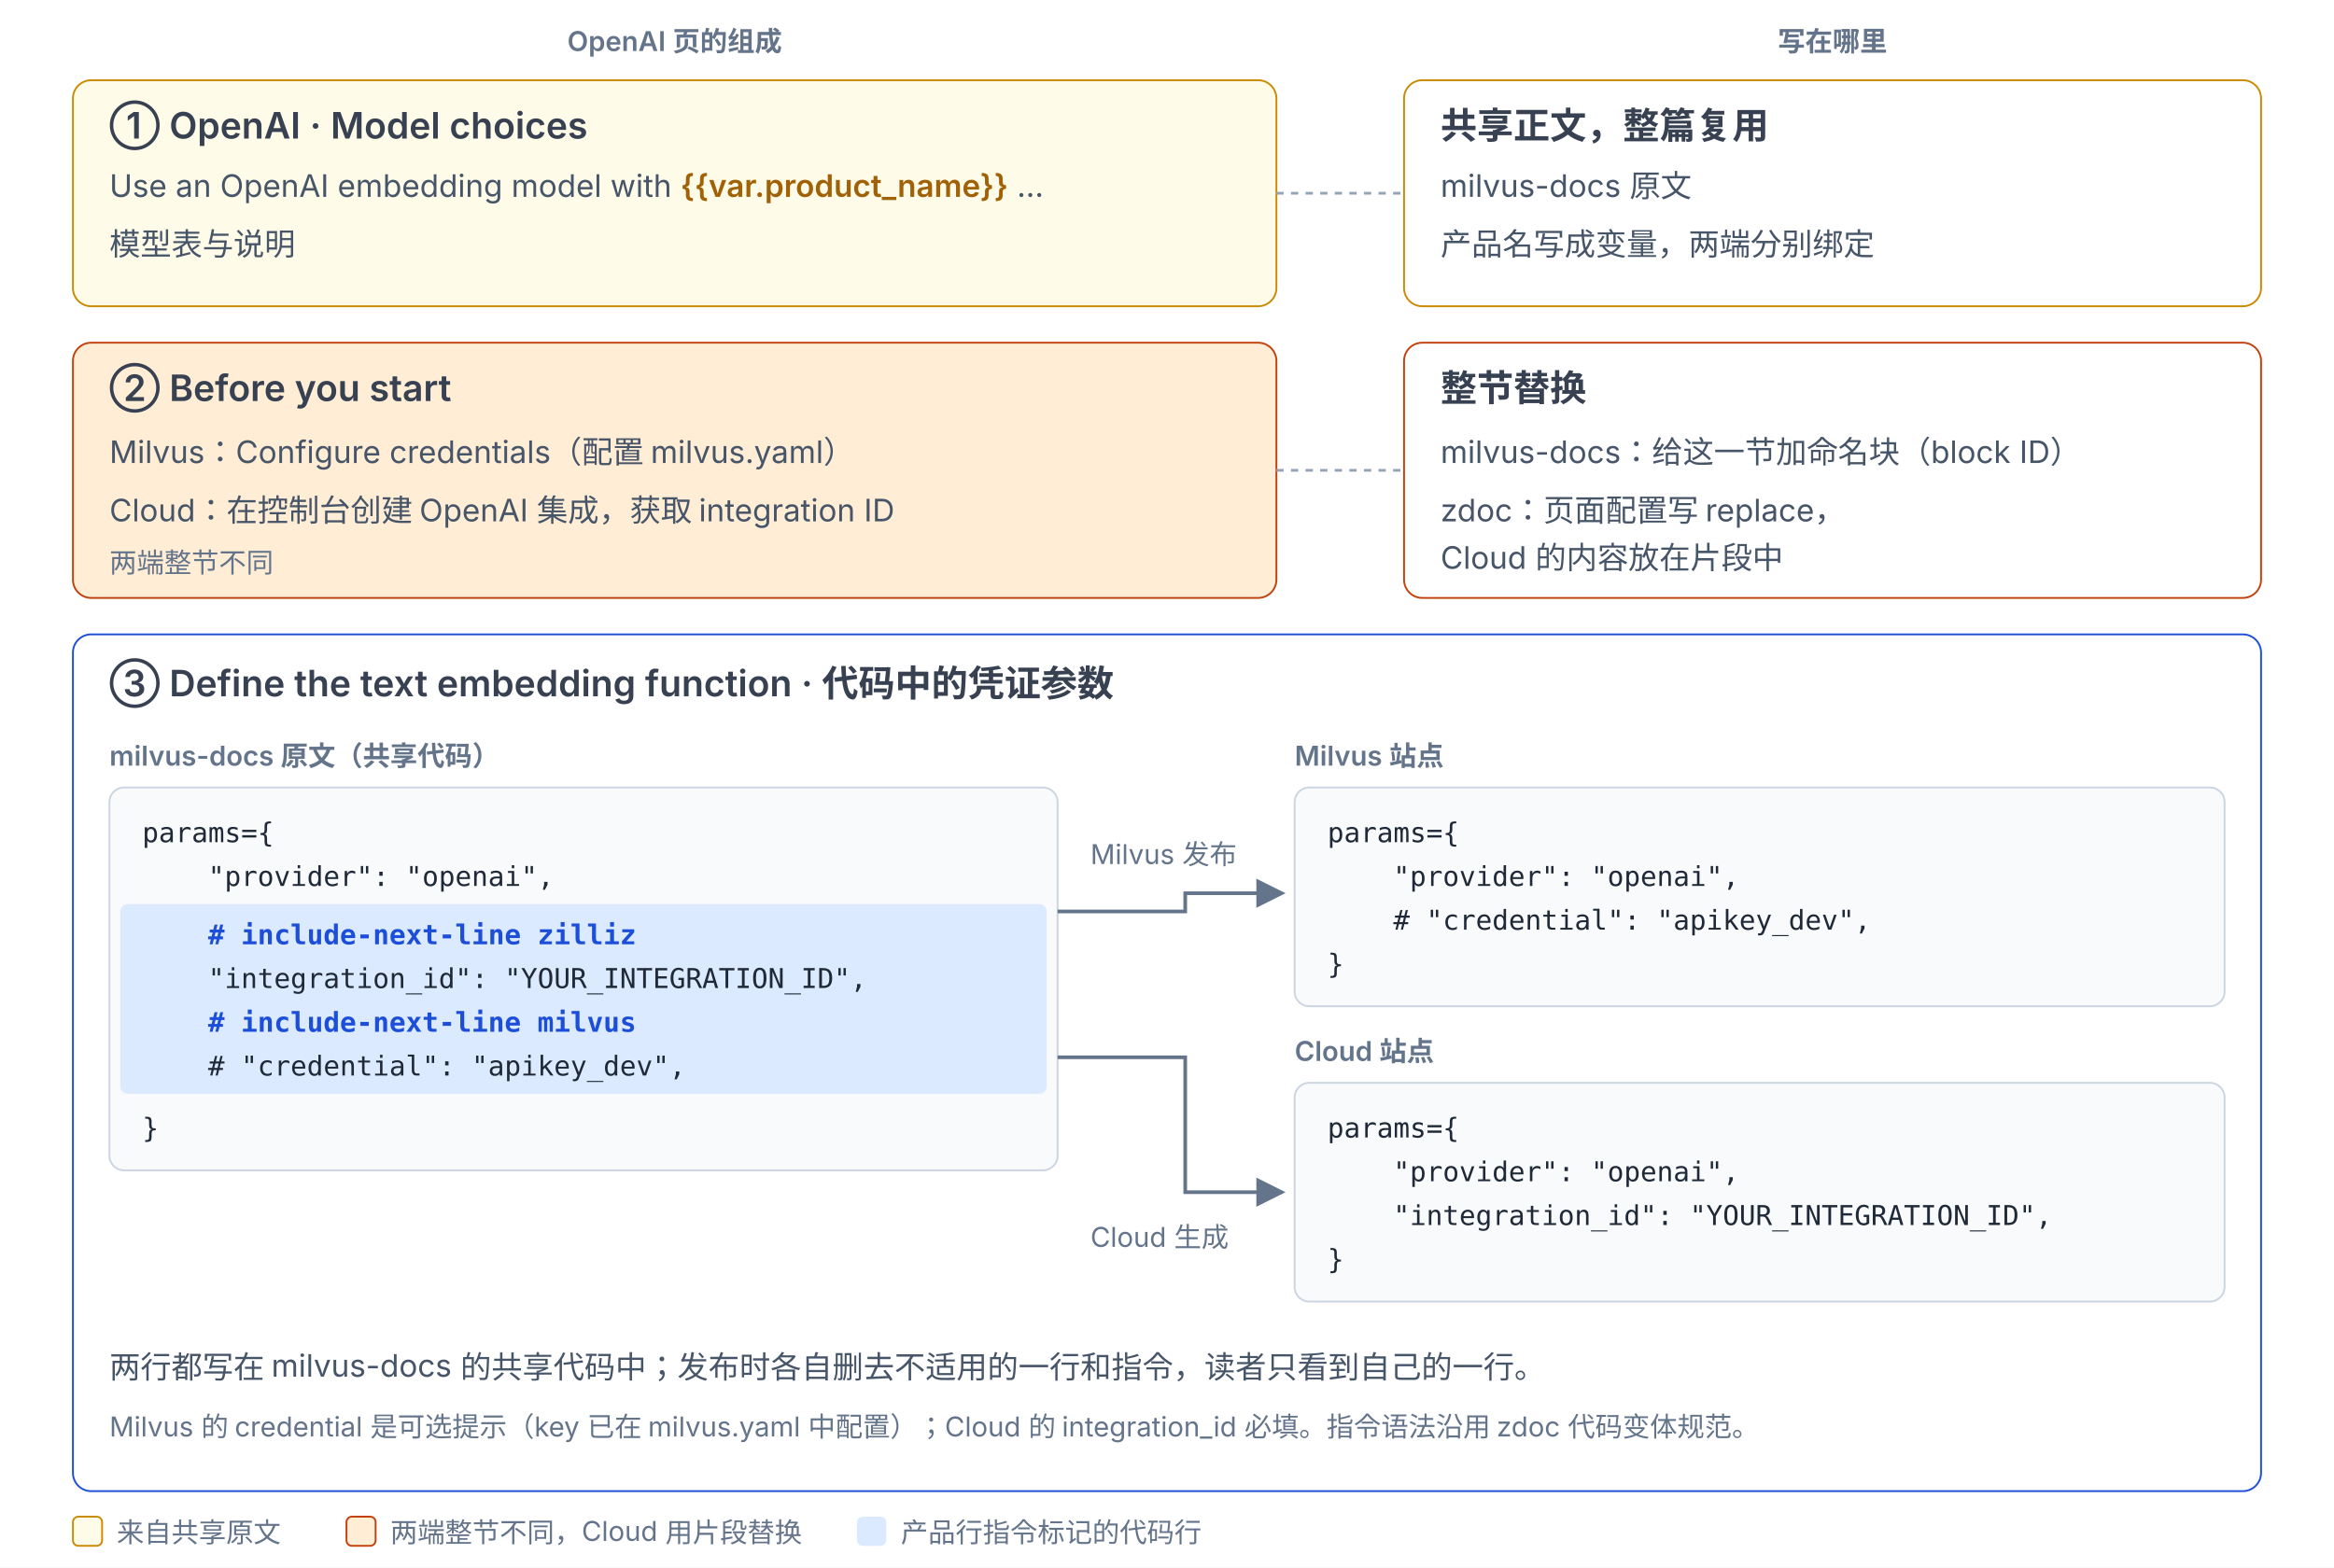
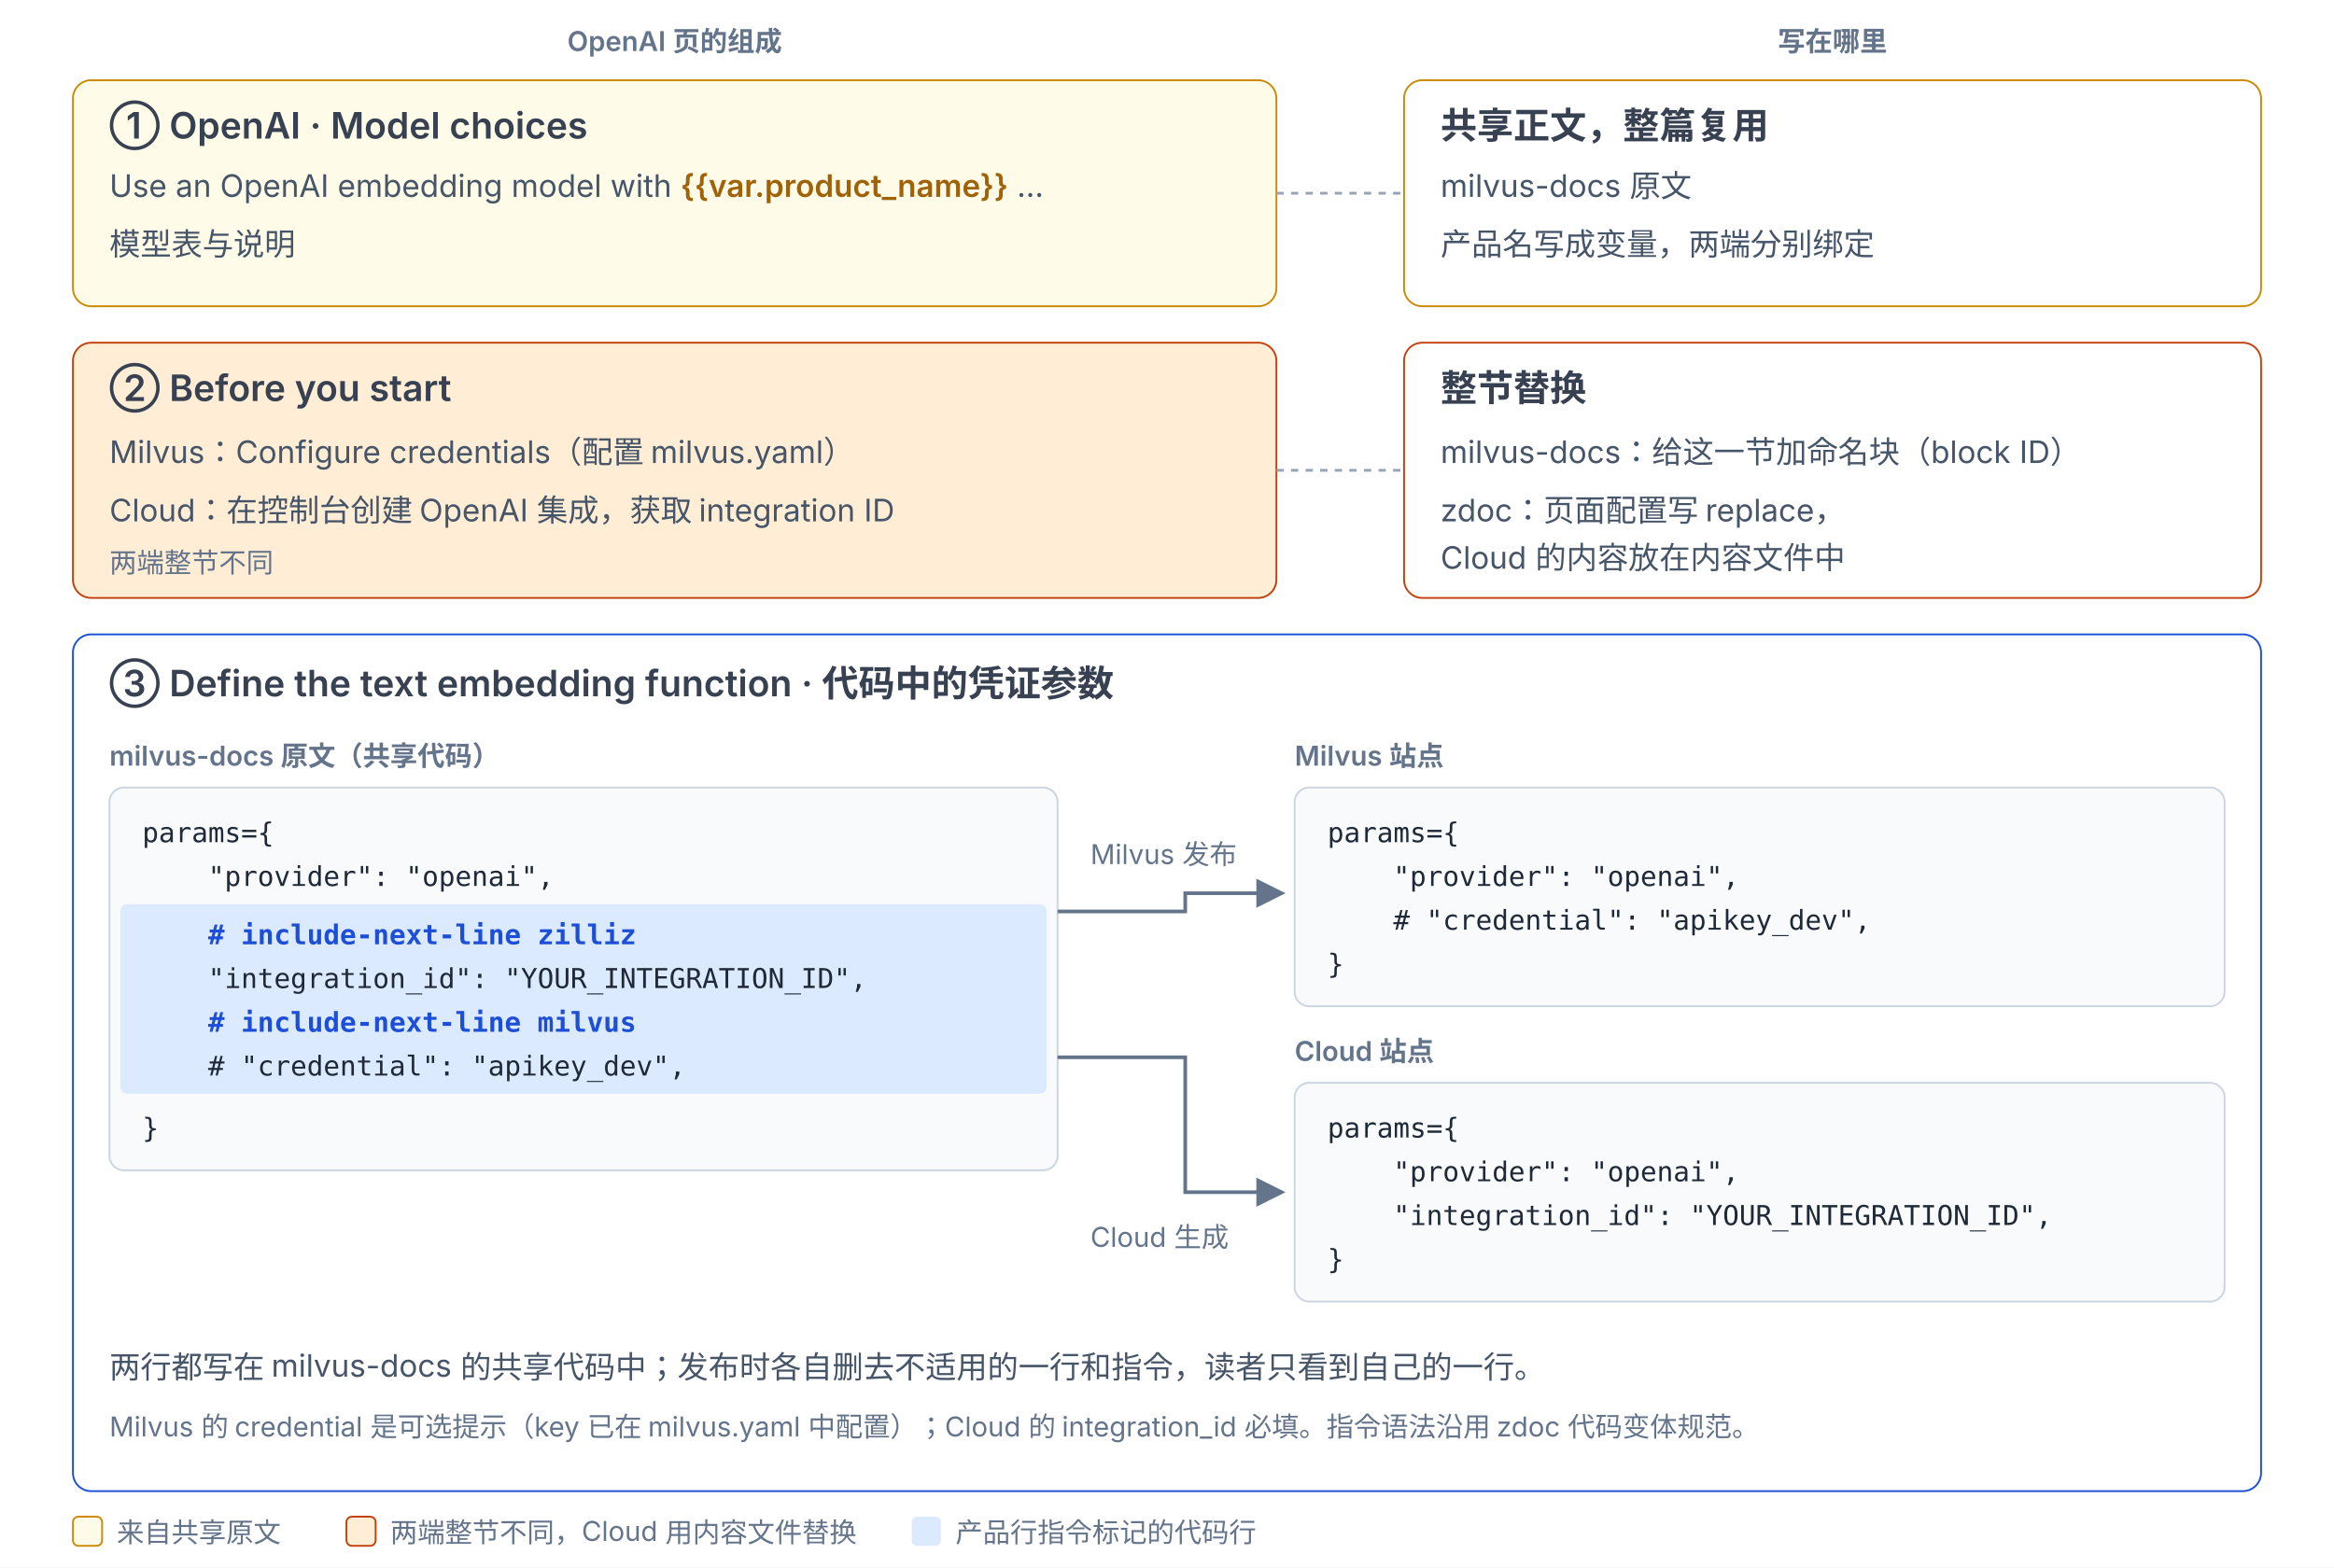
<svg xmlns="http://www.w3.org/2000/svg" xml:space="preserve" width="768" height="516" viewBox="0 0 1280 860" role="img" aria-labelledby="title desc">
  <defs>
    <marker id="arrow" markerWidth="8" markerHeight="8" refX="7" refY="4" orient="auto">
      <path d="M0 0 L8 4 L0 8 Z" fill="#64748b" />
    </marker>
    <style>text{font-family:-apple-system,BlinkMacSystemFont,'PingFang SC','Microsoft YaHei',sans-serif;fill:#374151;}.h{font-size:20px;font-weight:600;}.t{font-size:17px;fill:#475569;}.s{font-size:15px;fill:#64748b;}.code{white-space:pre;font-family:'SF Mono',Menlo,Consolas,monospace;font-size:15px;fill:#1f2937;}.cmt{white-space:pre;font-family:'SF Mono',Menlo,Consolas,monospace;font-size:15px;fill:#1d4ed8;font-weight:600;}.link{fill:none;stroke:#94a3b8;stroke-width:1.5;stroke-dasharray:4 4;}.edge{fill:none;stroke:#64748b;stroke-width:2;marker-end:url(#arrow);}</style>
  </defs>
  <rect width="1280" height="860" fill="#ffffff" />
  <text x="370" y="28" class="s" style="text-anchor:middle;font-weight:600">OpenAI 页的组成</text>
  <text x="1005" y="28" class="s" style="text-anchor:middle;font-weight:600">写在哪里</text>
  <rect x="40" y="44" width="660" height="124" rx="10" fill="#fefce8" stroke="#ca8a04" />
  <text x="60" y="76" class="h">① OpenAI · Model choices</text>
  <text x="60" y="108" class="t">Use an OpenAI embedding model with <tspan font-weight="600" fill="#a16207">{{var.product_name}}</tspan> …</text>
  <text x="60" y="140" class="t">模型表与说明</text>
  <path class="link" d="M700 106 H770" />
  <rect x="770" y="44" width="470" height="124" rx="10" fill="#ffffff" stroke="#ca8a04" />
  <text x="790" y="76" class="h">共享正文，整篇复用</text>
  <text x="790" y="108" class="t">milvus-docs 原文</text>
  <text x="790" y="140" class="t">产品名写成变量，两端分别绑定</text>
  <rect x="40" y="188" width="660" height="140" rx="10" fill="#ffedd5" stroke="#c2410c" />
  <text x="60" y="220" class="h">② Before you start</text>
  <text x="60" y="254" class="t">Milvus：Configure credentials（配置 milvus.yaml）</text>
  <text x="60" y="286" class="t">Cloud：在控制台创建 OpenAI 集成，获取 integration ID</text>
  <text x="60" y="314" class="s">两端整节不同</text>
  <path class="link" d="M700 258 H770" />
  <rect x="770" y="188" width="470" height="140" rx="10" fill="#ffffff" stroke="#c2410c" />
  <text x="790" y="220" class="h">整节替换</text>
  <text x="790" y="254" class="t">milvus-docs：给这一节加命名块（block ID）</text>
  <text x="790" y="286" class="t">zdoc：页面配置写 replace，</text>
-   <text x="790" y="312" class="t">Cloud 的内容放在片段中</text>
+   <text x="790" y="312" class="t">Cloud 的内容放在内容文件中</text>
  <rect x="40" y="348" width="1200" height="470" rx="10" fill="#ffffff" stroke="#1d4ed8" />
  <text x="60" y="382" class="h">③ Define the text embedding function · 代码中的凭证参数</text>
  <text x="60" y="420" class="s" style="font-weight:600">milvus-docs 原文（共享代码）</text>
  <rect x="60" y="432" width="520" height="210" rx="8" fill="#f8fafc" stroke="#cbd5e1" />
  <text x="78" y="462" class="code">params={</text>
  <text x="78" y="486" class="code">    "provider": "openai",</text>
  <rect x="66" y="496" width="508" height="104" rx="4" fill="#dbeafe" />
  <text x="78" y="518" class="cmt">    # include-next-line zilliz</text>
  <text x="78" y="542" class="code">    "integration_id": "YOUR_INTEGRATION_ID",</text>
  <text x="78" y="566" class="cmt">    # include-next-line milvus</text>
  <text x="78" y="590" class="code">    # "credential": "apikey_dev",</text>
  <text x="78" y="624" class="code">}</text>
  <path class="edge" d="M580 500 H650 V490 H703" />
  <text x="598" y="474" class="s">Milvus 发布</text>
  <path class="edge" d="M580 580 H650 V654 H703" />
  <text x="598" y="684" class="s">Cloud 生成</text>
  <text x="710" y="420" class="s" style="font-weight:600">Milvus 站点</text>
  <rect x="710" y="432" width="510" height="120" rx="8" fill="#f8fafc" stroke="#cbd5e1" />
  <text x="728" y="462" class="code">params={</text>
  <text x="728" y="486" class="code">    "provider": "openai",</text>
  <text x="728" y="510" class="code">    # "credential": "apikey_dev",</text>
  <text x="728" y="534" class="code">}</text>
  <text x="710" y="582" class="s" style="font-weight:600">Cloud 站点</text>
  <rect x="710" y="594" width="510" height="120" rx="8" fill="#f8fafc" stroke="#cbd5e1" />
  <text x="728" y="624" class="code">params={</text>
  <text x="728" y="648" class="code">    "provider": "openai",</text>
  <text x="728" y="672" class="code">    "integration_id": "YOUR_INTEGRATION_ID",</text>
  <text x="728" y="696" class="code">}</text>
  <text x="60" y="756" class="t">两行都写在 milvus-docs 的共享代码中；发布时各自删去不适用的一行和指令，读者只看到自己的一行。</text>
  <text x="60" y="788" class="s">Milvus 的 credential 是可选提示（key 已在 milvus.yaml 中配置）；Cloud 的 integration_id 必填。指令语法沿用 zdoc 代码变体规范。</text>
  <rect x="40" y="832" width="16" height="16" rx="3" fill="#fefce8" stroke="#ca8a04" />
  <text x="64" y="846" class="s">来自共享原文</text>
  <rect x="190" y="832" width="16" height="16" rx="3" fill="#ffedd5" stroke="#c2410c" />
-   <text x="214" y="846" class="s">两端整节不同，Cloud 用片段替换</text>
-   <rect x="470" y="832" width="16" height="16" rx="3" fill="#dbeafe" />
-   <text x="494" y="846" class="s">产品行指令标记的代码行</text>
+   <text x="214" y="846" class="s">两端整节不同，Cloud 用内容文件替换</text>
+   <rect x="500" y="832" width="16" height="16" rx="3" fill="#dbeafe" />
+   <text x="524" y="846" class="s">产品行指令标记的代码行</text>
</svg>
